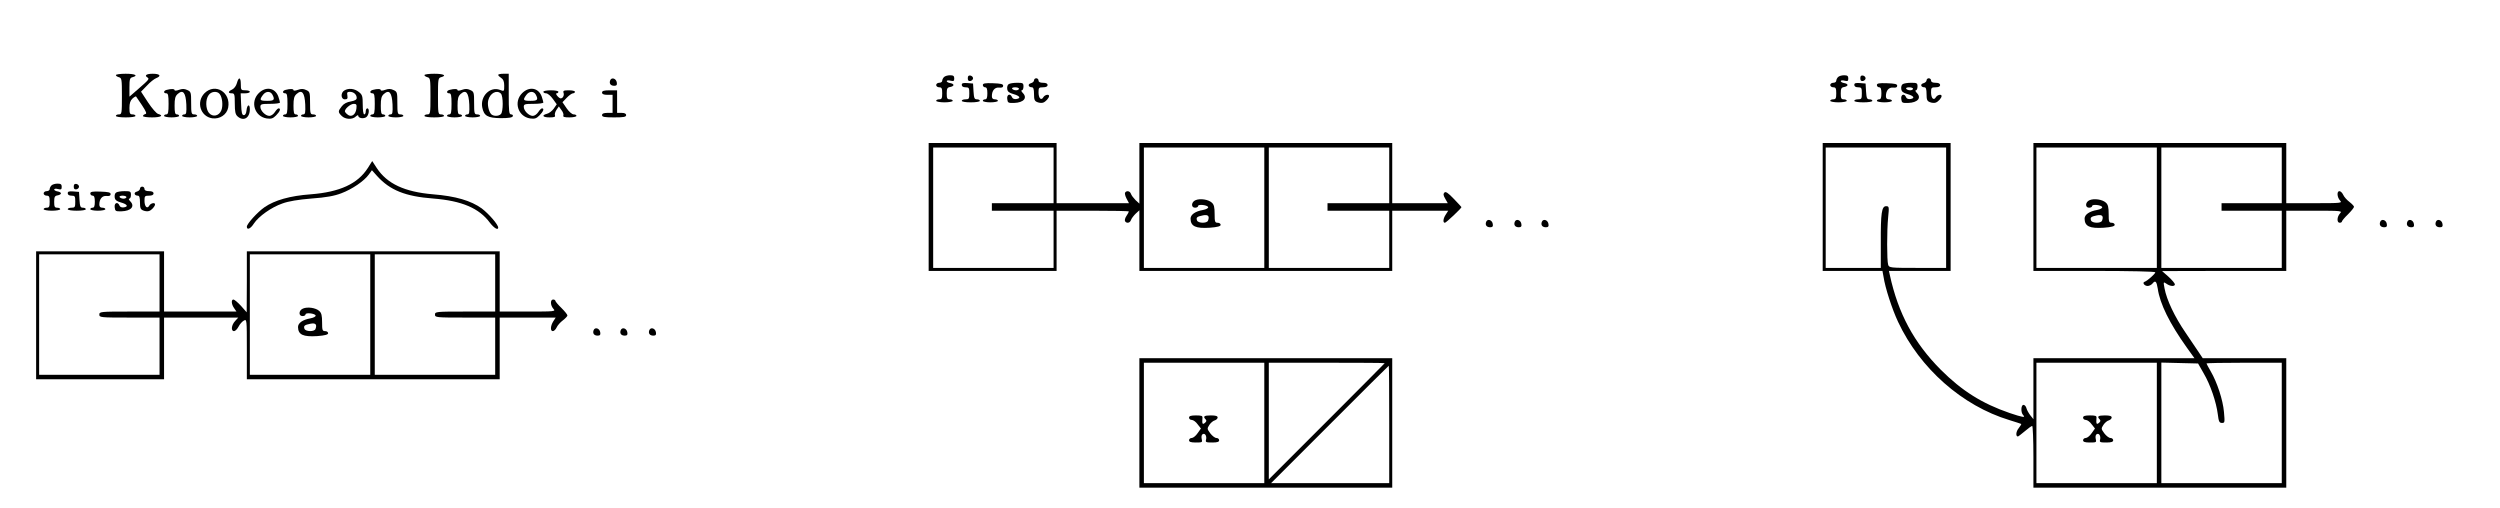
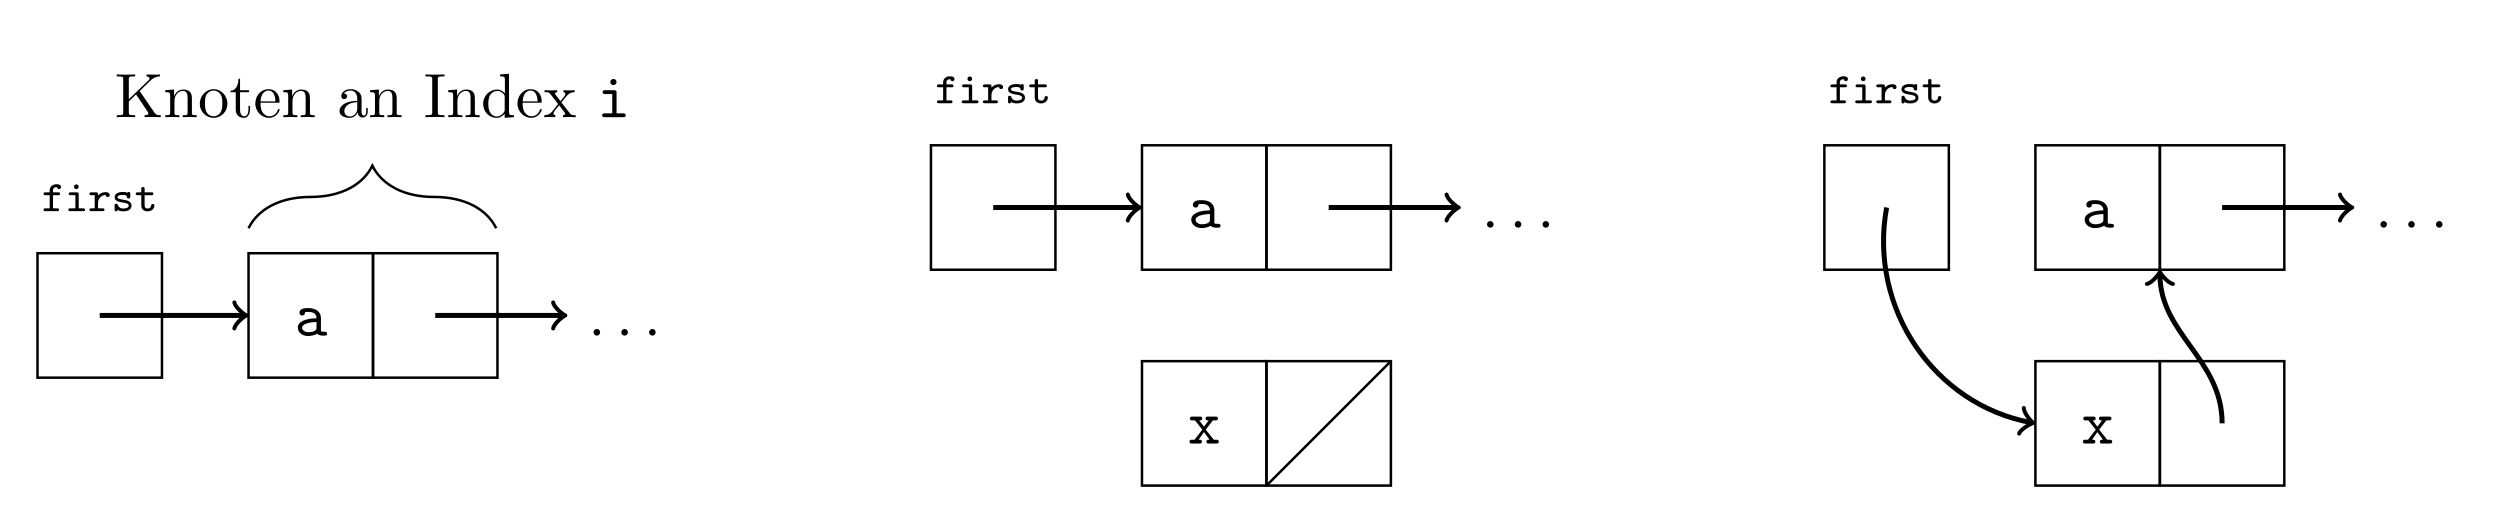
- <svg xmlns="http://www.w3.org/2000/svg" version="1.0" width="1661pt" height="337pt" viewBox="0 0 1661 337" preserveAspectRatio="xMidYMid meet">
-   <g transform="translate(0,337) scale(0.1,-0.1)" fill="#000000" stroke="none">
-     <path d="M770 2871 c0 -5 9 -11 20 -14 19 -5 20 -14 20 -126 0 -114 -1 -121 -20 -121 -11 0 -20 -4 -20 -10 0 -6 28 -10 65 -10 37 0 65 4 65 10 0 6 -9 10 -20 10 -17 0 -20 7 -20 43 0 31 6 49 20 62 11 10 22 16 24 14 1 -2 20 -29 40 -59 28 -43 33 -56 21 -58 -8 -2 -15 -8 -15 -13 0 -5 27 -9 60 -9 58 0 80 12 41 23 -11 2 -41 37 -67 76 l-47 72 39 40 c21 23 49 45 62 50 36 14 25 29 -23 29 -42 0 -58 -11 -35 -25 14 -9 9 -15 -60 -75 l-60 -52 0 62 c0 53 3 63 20 67 41 11 18 23 -45 23 -36 0 -65 -4 -65 -9z" />
-     <path d="M2820 2871 c0 -5 9 -11 20 -14 19 -5 20 -14 20 -126 0 -114 -1 -121 -20 -121 -11 0 -20 -4 -20 -10 0 -6 28 -10 65 -10 37 0 65 4 65 10 0 6 -9 10 -20 10 -19 0 -20 7 -20 121 0 112 1 121 20 126 41 11 18 23 -45 23 -36 0 -65 -4 -65 -9z" />
-     <path d="M3310 2872 c0 -4 9 -13 20 -20 14 -9 20 -23 20 -51 0 -39 0 -39 -29 -28 -64 24 -131 -41 -117 -116 11 -57 36 -71 123 -72 52 0 78 4 80 13 3 6 -2 12 -11 12 -14 0 -16 19 -16 135 l0 135 -35 0 c-19 0 -35 -3 -35 -8z m18 -124 c16 -16 16 -120 0 -136 -16 -16 -53 -15 -66 1 -16 19 -25 64 -18 91 12 48 57 71 84 44z" />
-     <path d="M6272 2858 c-7 -7 -12 -18 -12 -25 0 -7 -9 -13 -20 -13 -11 0 -20 -7 -20 -15 0 -8 9 -15 20 -15 17 0 20 -7 20 -40 0 -33 -3 -40 -20 -40 -11 0 -20 -4 -20 -10 0 -5 25 -10 55 -10 30 0 55 5 55 10 0 6 -9 10 -20 10 -17 0 -20 7 -20 39 0 33 4 40 23 43 12 2 22 8 22 13 0 6 -10 11 -22 13 -13 2 -23 8 -23 13 0 5 11 7 25 3 21 -5 25 -3 25 15 0 16 -6 21 -28 21 -15 0 -33 -5 -40 -12z" />
-     <path d="M6430 2850 c0 -15 5 -20 18 -18 9 2 17 10 17 18 0 8 -8 16 -17 18 -13 2 -18 -3 -18 -18z" />
-     <path d="M12212 2858 c-7 -7 -12 -18 -12 -25 0 -7 -9 -13 -20 -13 -11 0 -20 -7 -20 -15 0 -8 9 -15 20 -15 17 0 20 -7 20 -40 0 -33 -3 -40 -20 -40 -11 0 -20 -4 -20 -10 0 -5 25 -10 55 -10 30 0 55 5 55 10 0 6 -9 10 -20 10 -17 0 -20 7 -20 39 0 33 4 40 23 43 12 2 22 8 22 13 0 6 -10 11 -22 13 -13 2 -23 8 -23 13 0 5 11 7 25 3 21 -5 25 -3 25 15 0 16 -6 21 -28 21 -15 0 -33 -5 -40 -12z" />
-     <path d="M12360 2850 c0 -15 5 -20 18 -18 9 2 17 10 17 18 0 8 -8 16 -17 18 -13 2 -18 -3 -18 -18z" />
-     <path d="M1574 2818 c-5 -19 -19 -37 -32 -43 -27 -12 -29 -25 -2 -25 18 0 20 -7 20 -68 0 -54 4 -72 18 -85 40 -36 82 -11 82 47 0 38 -18 32 -22 -6 -2 -21 -8 -33 -18 -33 -12 0 -16 16 -18 73 l-3 72 31 0 c16 0 30 5 30 10 0 6 -13 10 -30 10 -28 0 -30 2 -30 40 0 48 -14 52 -26 8z" />
-     <path d="M4054 2836 c-8 -21 3 -36 27 -36 15 0 20 6 17 22 -4 27 -35 37 -44 14z" />
-     <path d="M6870 2836 c0 -7 -9 -16 -21 -19 -23 -6 -17 -27 7 -27 10 0 14 -13 14 -45 0 -38 4 -47 23 -54 12 -5 29 -6 37 -3 17 5 40 31 40 44 0 15 -29 8 -38 -8 -14 -25 -32 -7 -32 32 0 31 2 34 30 34 20 0 30 5 30 15 0 10 -10 15 -30 15 -20 0 -30 5 -30 15 0 8 -7 15 -15 15 -8 0 -15 -6 -15 -14z" />
-     <path d="M12800 2836 c0 -7 -9 -16 -21 -19 -23 -6 -17 -27 7 -27 10 0 14 -13 14 -45 0 -38 4 -47 23 -54 12 -5 29 -6 37 -3 17 5 40 31 40 44 0 15 -29 8 -38 -8 -14 -25 -32 -7 -32 32 0 31 2 34 30 34 20 0 30 5 30 15 0 10 -10 15 -30 15 -20 0 -30 5 -30 15 0 8 -7 15 -15 15 -8 0 -15 -6 -15 -14z" />
-     <path d="M6390 2806 c0 -10 9 -16 25 -16 23 0 25 -4 25 -40 0 -36 -2 -40 -25 -40 -14 0 -25 -4 -25 -10 0 -6 27 -10 60 -10 33 0 60 4 60 10 0 6 -9 10 -19 10 -17 0 -20 8 -23 53 l-3 52 -37 3 c-29 2 -38 0 -38 -12z" />
-     <path d="M6530 2805 c0 -8 7 -15 15 -15 11 0 15 -11 15 -40 0 -29 -4 -40 -15 -40 -8 0 -15 -4 -15 -10 0 -5 23 -10 50 -10 28 0 50 5 50 10 0 6 -9 10 -20 10 -14 0 -20 7 -20 21 0 37 19 60 48 57 19 -2 27 2 27 12 0 12 -15 15 -67 17 -54 2 -68 -1 -68 -12z" />
-     <path d="M6702 2811 c-8 -4 -12 -19 -10 -32 2 -18 13 -26 41 -34 43 -12 53 -28 19 -33 -13 -2 -25 3 -28 12 -11 28 -36 19 -32 -11 3 -26 6 -28 45 -27 65 2 92 34 57 68 -8 9 -11 16 -5 16 6 0 11 11 11 25 0 23 -4 25 -42 25 -24 0 -49 -4 -56 -9z m68 -31 c0 -5 -9 -10 -19 -10 -11 0 -23 5 -26 10 -4 6 5 10 19 10 14 0 26 -4 26 -10z" />
-     <path d="M12320 2806 c0 -10 9 -16 25 -16 23 0 25 -4 25 -40 0 -36 -2 -40 -25 -40 -14 0 -25 -4 -25 -10 0 -6 27 -10 60 -10 33 0 60 4 60 10 0 6 -9 10 -19 10 -17 0 -20 8 -23 53 l-3 52 -37 3 c-29 2 -38 0 -38 -12z" />
-     <path d="M12470 2805 c0 -8 7 -15 15 -15 11 0 15 -11 15 -40 0 -29 -4 -40 -15 -40 -8 0 -15 -4 -15 -10 0 -5 23 -10 50 -10 28 0 50 5 50 10 0 6 -9 10 -20 10 -14 0 -20 7 -20 21 0 37 19 60 48 57 19 -2 27 2 27 12 0 12 -15 15 -67 17 -54 2 -68 -1 -68 -12z" />
-     <path d="M12642 2811 c-8 -4 -12 -19 -10 -32 2 -18 13 -26 41 -34 43 -12 53 -28 19 -33 -13 -2 -25 3 -28 12 -11 28 -36 19 -32 -11 3 -26 6 -28 45 -27 65 2 92 34 57 68 -8 9 -11 16 -5 16 6 0 11 11 11 25 0 23 -4 25 -42 25 -24 0 -49 -4 -56 -9z m68 -31 c0 -5 -9 -10 -19 -10 -11 0 -23 5 -26 10 -4 6 5 10 19 10 14 0 26 -4 26 -10z" />
-     <path d="M1108 2773 c-22 -5 -24 -23 -3 -23 12 0 15 -14 15 -70 0 -56 -3 -70 -15 -70 -8 0 -15 -4 -15 -10 0 -5 23 -10 50 -10 28 0 50 5 50 10 0 6 -7 10 -15 10 -12 0 -15 13 -15 58 0 47 4 63 21 78 35 31 53 9 57 -70 2 -54 0 -66 -13 -66 -8 0 -15 -4 -15 -10 0 -5 23 -10 50 -10 28 0 50 5 50 10 0 6 -9 10 -20 10 -18 0 -20 7 -20 75 0 71 -1 76 -26 87 -19 9 -33 9 -55 1 -16 -6 -29 -7 -29 -2 0 9 -22 10 -52 2z" />
-     <path d="M1359 2751 c-57 -58 -28 -155 51 -167 50 -7 97 24 106 71 19 102 -86 166 -157 96z m100 -5 c18 -21 24 -77 12 -108 -15 -39 -58 -48 -83 -18 -22 27 -24 88 -2 118 17 25 56 29 73 8z" />
-     <path d="M1719 2751 c-58 -58 -28 -155 53 -168 30 -4 41 -1 62 20 26 26 34 47 17 47 -5 0 -16 -11 -25 -25 -9 -14 -25 -25 -36 -25 -26 0 -60 34 -60 60 0 18 7 20 65 20 36 0 65 4 65 9 0 4 -5 22 -11 40 -21 58 -83 69 -130 22z m91 -10 c18 -34 11 -41 -35 -41 -49 0 -53 5 -29 38 19 27 50 29 64 3z" />
-     <path d="M1898 2773 c-22 -5 -24 -23 -3 -23 12 0 15 -14 15 -70 0 -56 -3 -70 -15 -70 -8 0 -15 -4 -15 -10 0 -5 23 -10 50 -10 28 0 50 5 50 10 0 6 -7 10 -15 10 -12 0 -15 13 -15 58 0 47 4 63 21 78 35 31 53 9 57 -70 2 -54 0 -66 -13 -66 -8 0 -15 -4 -15 -10 0 -5 23 -10 50 -10 28 0 50 5 50 10 0 6 -9 10 -20 10 -18 0 -20 7 -20 75 0 71 -1 76 -26 87 -19 9 -33 9 -55 1 -16 -6 -29 -7 -29 -2 0 9 -22 10 -52 2z" />
-     <path d="M2288 2769 c-26 -15 -24 -59 3 -59 17 0 20 5 17 25 -4 20 -1 25 16 25 26 0 46 -18 46 -41 0 -11 -12 -18 -39 -23 -26 -4 -47 -15 -60 -32 -26 -33 -26 -39 -1 -64 24 -24 72 -26 94 -4 9 8 16 11 16 6 0 -16 30 -23 51 -12 20 11 27 60 9 60 -5 0 -10 -9 -10 -20 0 -11 -4 -20 -10 -20 -6 0 -10 28 -10 64 0 58 -3 67 -26 85 -29 23 -68 27 -96 10z m80 -120 c-4 -38 -30 -59 -55 -43 -9 6 -18 15 -21 22 -5 16 35 52 59 52 17 0 20 -5 17 -31z" />
-     <path d="M2478 2773 c-22 -5 -24 -23 -3 -23 12 0 15 -14 15 -70 0 -56 -3 -70 -15 -70 -8 0 -15 -4 -15 -10 0 -5 23 -10 50 -10 28 0 50 5 50 10 0 6 -7 10 -15 10 -12 0 -15 13 -15 58 0 47 4 63 21 78 35 31 53 9 57 -70 2 -54 0 -66 -13 -66 -8 0 -15 -4 -15 -10 0 -5 23 -10 50 -10 28 0 50 5 50 10 0 6 -9 10 -20 10 -18 0 -20 7 -20 75 0 71 -1 76 -26 87 -19 9 -33 9 -55 1 -16 -6 -29 -7 -29 -2 0 9 -22 10 -52 2z" />
-     <path d="M2988 2773 c-22 -5 -24 -23 -3 -23 12 0 15 -14 15 -70 0 -56 -3 -70 -15 -70 -8 0 -15 -4 -15 -10 0 -5 23 -10 50 -10 28 0 50 5 50 10 0 6 -7 10 -15 10 -12 0 -15 13 -15 58 0 47 4 63 21 78 35 31 53 9 57 -70 2 -54 0 -66 -13 -66 -8 0 -15 -4 -15 -10 0 -5 23 -10 50 -10 28 0 50 5 50 10 0 6 -9 10 -20 10 -18 0 -20 7 -20 75 0 71 -1 76 -26 87 -19 9 -33 9 -55 1 -16 -6 -29 -7 -29 -2 0 9 -22 10 -52 2z" />
-     <path d="M3469 2751 c-58 -58 -28 -155 53 -168 30 -4 41 -1 62 20 26 26 34 47 17 47 -5 0 -16 -11 -25 -25 -9 -14 -25 -25 -36 -25 -26 0 -60 34 -60 60 0 18 7 20 65 20 36 0 65 4 65 9 0 4 -5 22 -11 40 -21 58 -83 69 -130 22z m91 -10 c18 -34 11 -41 -35 -41 -49 0 -53 5 -29 38 19 27 50 29 64 3z" />
-     <path d="M3610 2760 c0 -5 8 -10 18 -10 11 0 31 -17 45 -37 l26 -36 -20 -29 c-11 -15 -31 -31 -45 -34 -38 -10 -28 -24 17 -24 31 0 40 3 36 14 -3 7 2 24 10 36 l16 23 17 -24 c10 -12 16 -29 13 -36 -4 -10 7 -13 41 -13 25 0 46 5 46 10 0 6 -8 10 -19 10 -10 0 -31 18 -46 40 l-28 41 28 29 c16 17 35 30 42 30 7 0 13 5 13 10 0 6 -18 10 -41 10 -35 0 -40 -3 -34 -19 3 -10 -1 -23 -8 -30 -11 -8 -18 -6 -32 9 -10 11 -13 20 -7 20 7 0 12 5 12 10 0 6 -22 10 -50 10 -27 0 -50 -4 -50 -10z" />
-     <path d="M4000 2755 c0 -10 11 -15 35 -15 l35 0 0 -60 0 -60 -35 0 c-24 0 -35 -5 -35 -15 0 -12 16 -15 80 -15 64 0 80 3 80 15 0 10 -10 15 -30 15 l-30 0 0 75 0 75 -50 0 c-38 0 -50 -4 -50 -15z" />
-     <path d="M6170 1995 l0 -425 425 0 425 0 0 200 0 200 240 0 c132 0 240 -2 240 -5 0 -3 -7 -17 -16 -30 -9 -13 -13 -29 -9 -35 10 -16 33 -12 39 8 4 11 18 29 31 42 l25 23 0 -201 0 -202 840 0 840 0 0 200 0 200 186 0 186 0 -16 -25 c-18 -27 -21 -55 -6 -55 8 0 110 96 110 104 0 1 -23 26 -51 55 -38 40 -54 50 -62 42 -9 -9 -8 -19 5 -41 l17 -30 -184 0 -185 0 0 200 0 200 -840 0 -840 0 0 -202 0 -201 -25 23 c-13 13 -27 31 -31 42 -6 19 -29 24 -39 8 -3 -5 1 -23 10 -40 l16 -30 -241 0 -240 0 0 200 0 200 -425 0 -425 0 0 -425z m830 210 l0 -185 -205 0 -205 0 0 -25 0 -25 205 0 205 0 0 -190 0 -190 -400 0 -400 0 0 400 0 400 400 0 400 0 0 -185z m1400 -215 l0 -400 -400 0 -400 0 0 400 0 400 400 0 400 0 0 -400z m830 215 l0 -185 -205 0 -205 0 0 -25 0 -25 205 0 205 0 0 -190 0 -190 -400 0 -400 0 0 400 0 400 400 0 400 0 0 -185z" />
-     <path d="M7943 2040 c-29 -12 -31 -50 -3 -50 11 0 20 5 20 11 0 14 62 7 67 -7 2 -7 -13 -15 -34 -19 -52 -9 -83 -31 -83 -58 1 -51 34 -66 128 -60 52 4 72 10 72 19 0 8 -9 14 -20 14 -18 0 -20 7 -20 58 0 45 -4 63 -19 76 -23 21 -78 29 -108 16z m83 -136 c-7 -19 -65 -18 -73 1 -7 20 -1 26 39 34 34 7 46 -4 34 -35z" />
-     <path d="M12110 1995 l0 -425 199 0 198 0 7 -38 c11 -75 58 -218 97 -301 145 -309 426 -557 739 -652 41 -13 77 -24 79 -26 2 -1 -6 -14 -17 -28 -18 -22 -21 -55 -5 -55 3 0 23 16 46 35 22 19 44 35 49 35 4 0 8 -92 8 -205 l0 -205 840 0 840 0 0 430 0 430 -277 0 -278 0 -22 33 c-12 17 -53 78 -91 135 -73 106 -127 220 -141 297 -8 43 -8 44 13 30 24 -18 56 -20 56 -4 0 6 -19 29 -42 50 l-43 38 413 1 412 0 0 200 0 200 187 0 c180 0 186 -1 170 -18 -21 -23 -22 -62 -2 -62 8 0 15 4 15 9 0 4 18 26 40 47 22 22 40 44 40 50 0 5 -14 20 -31 33 -16 12 -35 33 -41 47 -6 13 -17 24 -25 24 -18 0 -16 -40 4 -62 16 -17 10 -18 -170 -18 l-187 0 0 200 0 200 -840 0 -840 0 0 -425 0 -425 405 0 c237 0 405 -4 405 -9 0 -10 -53 -57 -71 -63 -18 -6 -1 -28 20 -28 10 0 24 7 31 15 20 25 28 17 36 -32 14 -101 79 -232 193 -392 l51 -71 -535 0 -535 0 0 -202 0 -203 -20 25 c-11 14 -23 35 -26 47 -3 13 -12 23 -20 23 -17 0 -19 -51 -2 -68 19 -19 -4 -15 -90 14 -183 63 -317 147 -458 288 -177 178 -282 372 -338 629 l-6 27 205 0 205 0 0 425 0 425 -425 0 -425 0 0 -425z m820 -5 l0 -400 -189 0 c-183 0 -190 1 -196 21 -9 28 -9 228 0 317 7 68 6 72 -14 72 -29 0 -36 -46 -35 -242 l0 -168 -183 0 -183 0 0 400 0 400 400 0 400 0 0 -400z m1400 0 l0 -400 -400 0 -400 0 0 400 0 400 400 0 400 0 0 -400z m830 215 l0 -185 -200 0 -200 0 0 -25 0 -25 200 0 200 0 0 -190 0 -190 -400 0 -400 0 0 400 0 400 400 0 400 0 0 -185z m-830 -1645 l0 -400 -400 0 -400 0 0 400 0 400 400 0 400 0 0 -400z m311 330 c45 -76 84 -192 94 -272 6 -49 10 -58 28 -58 19 0 19 4 13 73 -7 80 -45 196 -88 270 -15 26 -28 50 -28 52 0 3 113 5 250 5 l250 0 0 -400 0 -400 -400 0 -400 0 0 400 0 401 122 -3 122 -3 37 -65z" />
-     <path d="M13883 2040 c-29 -12 -31 -50 -3 -50 11 0 20 5 20 11 0 14 62 7 67 -7 2 -7 -13 -15 -34 -19 -52 -9 -83 -31 -83 -58 1 -51 34 -66 128 -60 52 4 72 10 72 19 0 8 -9 14 -20 14 -18 0 -20 7 -20 58 0 45 -4 63 -19 76 -23 21 -78 29 -108 16z m83 -136 c-7 -19 -65 -18 -73 1 -7 20 -1 26 39 34 34 7 46 -4 34 -35z" />
-     <path d="M13840 595 c0 -8 8 -15 18 -15 10 0 28 -13 39 -29 l22 -28 -22 -31 c-12 -18 -30 -32 -39 -32 -10 0 -18 -7 -18 -15 0 -11 12 -15 45 -15 43 0 45 1 39 24 -3 14 -1 27 6 31 16 10 29 -12 23 -36 -5 -17 0 -19 41 -19 34 0 46 4 46 15 0 8 -8 15 -18 15 -10 0 -28 14 -41 31 -21 29 -22 31 -6 56 9 14 26 28 36 30 10 3 19 12 19 19 0 10 -13 14 -45 14 -45 0 -54 -7 -35 -26 8 -8 6 -15 -5 -24 -16 -13 -19 -6 -16 33 2 14 -6 17 -43 17 -34 0 -46 -4 -46 -15z" />
-     <path d="M2444 2254 c-67 -105 -186 -160 -380 -175 -137 -10 -239 -39 -307 -86 -46 -32 -117 -110 -117 -129 0 -25 25 -14 47 21 31 47 116 108 189 133 40 15 107 26 194 33 97 7 151 17 198 35 72 27 151 81 182 124 l21 29 34 -38 c86 -95 188 -136 373 -150 190 -15 306 -64 377 -161 28 -36 55 -52 55 -32 0 20 -62 91 -109 127 -72 52 -174 82 -324 94 -189 16 -305 70 -374 175 l-30 46 -29 -46z" />
-     <path d="M342 2138 c-7 -7 -12 -18 -12 -25 0 -7 -9 -13 -20 -13 -11 0 -20 -7 -20 -15 0 -8 9 -15 20 -15 17 0 20 -7 20 -40 0 -33 -3 -40 -20 -40 -11 0 -20 -4 -20 -10 0 -5 25 -10 55 -10 30 0 55 5 55 10 0 6 -9 10 -20 10 -17 0 -20 7 -20 39 0 33 4 40 23 43 12 2 22 8 22 13 0 6 -10 11 -22 13 -13 2 -23 8 -23 13 0 5 11 7 25 3 21 -5 25 -3 25 15 0 16 -6 21 -28 21 -15 0 -33 -5 -40 -12z" />
-     <path d="M490 2130 c0 -15 5 -20 18 -18 9 2 17 10 17 18 0 8 -8 16 -17 18 -13 2 -18 -3 -18 -18z" />
-     <path d="M930 2116 c0 -7 -9 -16 -21 -19 -23 -6 -17 -27 7 -27 10 0 14 -13 14 -45 0 -38 4 -47 23 -54 12 -5 29 -6 37 -3 17 5 40 31 40 44 0 15 -29 8 -38 -8 -14 -25 -32 -7 -32 32 0 31 2 34 30 34 20 0 30 5 30 15 0 10 -10 15 -30 15 -20 0 -30 5 -30 15 0 8 -7 15 -15 15 -8 0 -15 -6 -15 -14z" />
-     <path d="M450 2086 c0 -10 9 -16 25 -16 23 0 25 -4 25 -40 0 -36 -2 -40 -25 -40 -14 0 -25 -4 -25 -10 0 -6 27 -10 60 -10 33 0 60 4 60 10 0 6 -9 10 -19 10 -17 0 -20 8 -23 53 l-3 52 -37 3 c-29 2 -38 0 -38 -12z" />
-     <path d="M600 2085 c0 -8 7 -15 15 -15 11 0 15 -11 15 -40 0 -29 -4 -40 -15 -40 -8 0 -15 -4 -15 -10 0 -5 23 -10 50 -10 28 0 50 5 50 10 0 6 -9 10 -20 10 -14 0 -20 7 -20 21 0 37 19 60 48 57 19 -2 27 2 27 12 0 12 -15 15 -67 17 -54 2 -68 -1 -68 -12z" />
-     <path d="M772 2091 c-8 -4 -12 -19 -10 -32 2 -18 13 -26 41 -34 43 -12 53 -28 19 -33 -13 -2 -25 3 -28 12 -11 28 -36 19 -32 -11 3 -26 6 -28 45 -27 65 2 92 34 57 68 -8 9 -11 16 -5 16 6 0 11 11 11 25 0 23 -4 25 -42 25 -24 0 -49 -4 -56 -9z m68 -31 c0 -5 -9 -10 -19 -10 -11 0 -23 5 -26 10 -4 6 5 10 19 10 14 0 26 -4 26 -10z" />
-     <path d="M9874 1896 c-8 -21 3 -36 27 -36 15 0 20 6 17 22 -4 27 -35 37 -44 14z" />
-     <path d="M10064 1896 c-8 -21 3 -36 27 -36 15 0 20 6 17 22 -4 27 -35 37 -44 14z" />
-     <path d="M10244 1896 c-8 -21 3 -36 27 -36 15 0 20 6 17 22 -4 27 -35 37 -44 14z" />
-     <path d="M15814 1896 c-8 -21 3 -36 27 -36 15 0 20 6 17 22 -4 27 -35 37 -44 14z" />
-     <path d="M15994 1896 c-8 -21 3 -36 27 -36 15 0 20 6 17 22 -4 27 -35 37 -44 14z" />
-     <path d="M16184 1896 c-8 -21 3 -36 27 -36 15 0 20 6 17 22 -4 27 -35 37 -44 14z" />
-     <path d="M240 1275 l0 -425 425 0 425 0 0 205 0 205 247 0 246 0 -21 -23 c-25 -27 -29 -67 -7 -67 8 0 21 13 30 30 8 16 24 34 35 40 20 11 20 7 20 -190 l0 -200 840 0 840 0 0 205 0 205 186 0 186 0 -16 -25 c-19 -30 -21 -65 -3 -65 8 0 19 11 25 24 6 14 25 35 41 47 17 13 31 28 31 33 0 6 -18 28 -40 50 -22 21 -40 43 -40 47 0 5 -7 9 -15 9 -20 0 -19 -39 2 -62 16 -17 10 -18 -170 -18 l-187 0 0 200 0 200 -840 0 -840 0 0 -202 -1 -203 -38 43 c-21 23 -44 42 -50 42 -16 0 -14 -32 5 -58 l15 -22 -240 0 -241 0 0 200 0 200 -425 0 -425 0 0 -425z m820 215 l0 -190 -200 0 c-193 0 -200 -1 -200 -20 0 -19 7 -20 200 -20 l200 0 0 -190 0 -190 -400 0 -400 0 0 400 0 400 400 0 400 0 0 -190z m1400 -210 l0 -400 -400 0 -400 0 0 400 0 400 400 0 400 0 0 -400z m830 210 l0 -190 -200 0 c-193 0 -200 -1 -200 -20 0 -19 7 -20 200 -20 l200 0 0 -190 0 -190 -400 0 -400 0 0 400 0 400 400 0 400 0 0 -190z" />
-     <path d="M2013 1320 c-29 -12 -31 -50 -3 -50 11 0 20 5 20 11 0 14 62 7 67 -7 2 -7 -13 -15 -34 -19 -52 -9 -83 -31 -83 -58 1 -51 34 -66 128 -60 52 4 72 10 72 19 0 8 -9 14 -20 14 -18 0 -20 7 -20 58 0 45 -4 63 -19 76 -23 21 -78 29 -108 16z m83 -136 c-7 -19 -65 -18 -73 1 -7 20 -1 26 39 34 34 7 46 -4 34 -35z" />
-     <path d="M3944 1176 c-8 -21 3 -36 27 -36 15 0 20 6 17 22 -4 27 -35 37 -44 14z" />
-     <path d="M4124 1176 c-8 -21 3 -36 27 -36 15 0 20 6 17 22 -4 27 -35 37 -44 14z" />
-     <path d="M4314 1176 c-8 -21 3 -36 27 -36 15 0 20 6 17 22 -4 27 -35 37 -44 14z" />
-     <path d="M7570 560 l0 -430 840 0 840 0 0 430 0 430 -840 0 -840 0 0 -430z m830 0 l0 -400 -400 0 -400 0 0 400 0 400 400 0 400 0 0 -400z m800 397 c0 -1 -173 -175 -385 -387 l-385 -385 0 388 0 387 385 0 c212 0 385 -1 385 -3z m30 -407 l0 -390 -392 0 -393 0 390 390 c214 215 391 390 392 390 2 0 3 -175 3 -390z" />
-     <path d="M7900 595 c0 -8 8 -15 18 -15 10 0 28 -13 39 -29 l22 -28 -22 -31 c-12 -18 -30 -32 -39 -32 -10 0 -18 -7 -18 -15 0 -11 12 -15 45 -15 43 0 45 1 39 24 -3 14 -1 27 6 31 16 10 29 -12 23 -36 -5 -17 0 -19 41 -19 34 0 46 4 46 15 0 8 -8 15 -18 15 -10 0 -28 14 -41 31 -21 29 -22 31 -6 56 9 14 26 28 36 30 10 3 19 12 19 19 0 10 -13 14 -45 14 -45 0 -54 -7 -35 -26 8 -8 6 -15 -5 -24 -16 -13 -19 -6 -16 33 2 14 -6 17 -43 17 -34 0 -46 -4 -46 -15z" />
+ <svg xmlns="http://www.w3.org/2000/svg" xmlns:xlink="http://www.w3.org/1999/xlink" width="398.574pt" height="80.939pt" viewBox="0 0 398.574 80.939" version="1.1">
+   <defs>
+     <g>
+       <symbol overflow="visible" id="glyph0-0">
+         <path style="stroke:none;" d="" />
+       </symbol>
+       <symbol overflow="visible" id="glyph0-1">
+         <path style="stroke:none;" d="M 1.812 -2.547 L 2.641 -2.547 C 2.734 -2.547 2.938 -2.547 2.938 -2.781 C 2.938 -3 2.734 -3 2.641 -3 L 1.812 -3 L 1.812 -3.328 C 1.812 -3.766 2.141 -3.828 2.438 -3.828 C 2.453 -3.609 2.641 -3.516 2.766 -3.516 C 2.906 -3.516 3.094 -3.625 3.094 -3.844 C 3.094 -4.297 2.5 -4.297 2.391 -4.297 C 1.859 -4.297 1.281 -4 1.281 -3.344 L 1.281 -3 L 0.609 -3 C 0.5 -3 0.297 -3 0.297 -2.781 C 0.297 -2.547 0.5 -2.547 0.594 -2.547 L 1.281 -2.547 L 1.281 -0.453 L 0.594 -0.453 C 0.5 -0.453 0.297 -0.453 0.297 -0.234 C 0.297 0 0.5 0 0.594 0 L 2.484 0 C 2.578 0 2.781 0 2.781 -0.234 C 2.781 -0.453 2.578 -0.453 2.484 -0.453 L 1.812 -0.453 Z M 1.812 -2.547 " />
+       </symbol>
+       <symbol overflow="visible" id="glyph0-2">
+         <path style="stroke:none;" d="M 2.203 -3.891 C 2.203 -4.094 2.031 -4.266 1.828 -4.266 C 1.609 -4.266 1.453 -4.094 1.453 -3.891 C 1.453 -3.672 1.609 -3.516 1.828 -3.516 C 2.031 -3.516 2.203 -3.672 2.203 -3.891 Z M 0.906 -3 C 0.812 -3 0.609 -3 0.609 -2.781 C 0.609 -2.547 0.812 -2.547 0.906 -2.547 L 1.672 -2.547 L 1.672 -0.453 L 0.859 -0.453 C 0.75 -0.453 0.547 -0.453 0.547 -0.234 C 0.547 0 0.766 0 0.859 0 L 2.906 0 C 3 0 3.219 0 3.219 -0.234 C 3.219 -0.453 3 -0.453 2.906 -0.453 L 2.203 -0.453 L 2.203 -2.703 C 2.203 -2.938 2.125 -3 1.906 -3 Z M 0.906 -3 " />
+       </symbol>
+       <symbol overflow="visible" id="glyph0-3">
+         <path style="stroke:none;" d="M 1.578 -1.281 C 1.578 -2.031 2.125 -2.578 2.797 -2.578 C 2.812 -2.312 3 -2.25 3.109 -2.25 C 3.297 -2.25 3.438 -2.375 3.438 -2.578 C 3.438 -2.75 3.312 -3.031 2.766 -3.031 C 2.125 -3.031 1.75 -2.672 1.578 -2.5 L 1.578 -2.703 C 1.578 -2.938 1.5 -3 1.281 -3 L 0.516 -3 C 0.422 -3 0.203 -3 0.203 -2.781 C 0.203 -2.547 0.422 -2.547 0.516 -2.547 L 1.047 -2.547 L 1.047 -0.453 L 0.516 -0.453 C 0.422 -0.453 0.203 -0.453 0.203 -0.234 C 0.203 0 0.422 0 0.516 0 L 2.312 0 C 2.422 0 2.609 0 2.609 -0.234 C 2.609 -0.453 2.422 -0.453 2.312 -0.453 L 1.578 -0.453 Z M 1.578 -1.281 " />
+       </symbol>
+       <symbol overflow="visible" id="glyph0-4">
+         <path style="stroke:none;" d="M 3.016 -2.766 C 3.016 -2.859 3.016 -3.062 2.781 -3.062 C 2.625 -3.062 2.594 -2.969 2.578 -2.938 C 2.281 -3.062 2 -3.062 1.844 -3.062 C 0.656 -3.062 0.516 -2.469 0.516 -2.234 C 0.516 -1.578 1.234 -1.469 1.859 -1.375 C 2.234 -1.312 2.766 -1.219 2.766 -0.891 C 2.766 -0.641 2.5 -0.422 1.891 -0.422 C 1.469 -0.422 1.188 -0.578 1.031 -0.984 C 1 -1.094 0.969 -1.188 0.781 -1.188 C 0.516 -1.188 0.516 -1.016 0.516 -0.891 L 0.516 -0.266 C 0.516 -0.156 0.516 0.031 0.734 0.031 C 0.812 0.031 0.938 0.016 1 -0.188 C 1.359 0.031 1.75 0.031 1.891 0.031 C 3.078 0.031 3.219 -0.625 3.219 -0.875 C 3.219 -1.047 3.172 -1.297 2.906 -1.5 C 2.625 -1.703 2.359 -1.75 1.875 -1.828 C 1.391 -1.906 0.969 -1.984 0.969 -2.234 C 0.969 -2.375 1.141 -2.594 1.828 -2.594 C 2.453 -2.594 2.484 -2.375 2.484 -2.25 C 2.5 -2.031 2.672 -2.031 2.75 -2.031 C 3.016 -2.031 3.016 -2.188 3.016 -2.328 Z M 3.016 -2.766 " />
+       </symbol>
+       <symbol overflow="visible" id="glyph0-5">
+         <path style="stroke:none;" d="M 1.594 -2.547 L 2.703 -2.547 C 2.812 -2.547 3 -2.547 3 -2.781 C 3 -3 2.812 -3 2.703 -3 L 1.594 -3 L 1.594 -3.562 C 1.594 -3.688 1.594 -3.859 1.328 -3.859 C 1.062 -3.859 1.062 -3.688 1.062 -3.562 L 1.062 -3 L 0.484 -3 C 0.375 -3 0.172 -3 0.172 -2.781 C 0.172 -2.547 0.375 -2.547 0.469 -2.547 L 1.062 -2.547 L 1.062 -0.953 C 1.062 -0.203 1.594 0.031 2.078 0.031 C 2.703 0.031 3.156 -0.406 3.156 -0.906 C 3.156 -1.141 2.969 -1.141 2.906 -1.141 C 2.719 -1.141 2.641 -1.078 2.641 -0.906 C 2.625 -0.609 2.375 -0.422 2.109 -0.422 C 1.594 -0.422 1.594 -0.812 1.594 -0.969 Z M 1.594 -2.547 " />
+       </symbol>
+       <symbol overflow="visible" id="glyph1-0">
+         <path style="stroke:none;" d="" />
+       </symbol>
+       <symbol overflow="visible" id="glyph1-1">
+         <path style="stroke:none;" d="M 3.656 -0.312 C 3.875 -0.016 4.344 0 4.719 0 C 5 0 5.219 0 5.219 -0.312 C 5.219 -0.609 4.969 -0.609 4.828 -0.609 C 4.406 -0.609 4.312 -0.656 4.234 -0.688 L 4.234 -2.844 C 4.234 -3.547 3.688 -4.391 2.25 -4.391 C 1.828 -4.391 0.812 -4.391 0.812 -3.656 C 0.812 -3.359 1.016 -3.203 1.25 -3.203 C 1.406 -3.203 1.688 -3.297 1.688 -3.656 C 1.688 -3.734 1.703 -3.75 1.906 -3.766 C 2.047 -3.781 2.172 -3.781 2.266 -3.781 C 3.016 -3.781 3.531 -3.469 3.531 -2.766 C 1.781 -2.734 0.547 -2.234 0.547 -1.281 C 0.547 -0.594 1.172 0.062 2.188 0.062 C 2.562 0.062 3.188 -0.016 3.656 -0.312 Z M 3.531 -2.172 L 3.531 -1.328 C 3.531 -1.109 3.531 -0.891 3.156 -0.719 C 2.797 -0.547 2.344 -0.547 2.266 -0.547 C 1.641 -0.547 1.234 -0.891 1.234 -1.281 C 1.234 -1.766 2.094 -2.141 3.531 -2.172 Z M 3.531 -2.172 " />
+       </symbol>
+       <symbol overflow="visible" id="glyph1-2">
+         <path style="stroke:none;" d="M 3.078 -3.891 C 3.078 -4.203 3.016 -4.297 2.688 -4.297 L 1.266 -4.297 C 1.109 -4.297 0.859 -4.297 0.859 -4 C 0.859 -3.688 1.109 -3.688 1.266 -3.688 L 2.391 -3.688 L 2.391 -0.609 L 1.188 -0.609 C 1.031 -0.609 0.781 -0.609 0.781 -0.297 C 0.781 0 1.031 0 1.188 0 L 4.125 0 C 4.281 0 4.531 0 4.531 -0.297 C 4.531 -0.609 4.281 -0.609 4.125 -0.609 L 3.078 -0.609 Z M 3.078 -5.609 C 3.078 -5.875 2.859 -6.094 2.578 -6.094 C 2.297 -6.094 2.078 -5.875 2.078 -5.609 C 2.078 -5.328 2.297 -5.109 2.578 -5.109 C 2.859 -5.109 3.078 -5.328 3.078 -5.609 Z M 3.078 -5.609 " />
+       </symbol>
+       <symbol overflow="visible" id="glyph1-3">
+         <path style="stroke:none;" d="M 2.859 -2.219 L 4 -3.688 L 4.391 -3.688 C 4.531 -3.688 4.812 -3.688 4.812 -3.984 C 4.812 -4.297 4.547 -4.297 4.391 -4.297 L 3.234 -4.297 C 3.078 -4.297 2.828 -4.297 2.828 -4 C 2.828 -3.688 3.047 -3.688 3.312 -3.688 L 2.578 -2.688 L 1.828 -3.688 C 2.078 -3.688 2.297 -3.688 2.297 -4 C 2.297 -4.297 2.047 -4.297 1.906 -4.297 L 0.734 -4.297 C 0.594 -4.297 0.328 -4.297 0.328 -3.984 C 0.328 -3.688 0.594 -3.688 0.734 -3.688 L 1.141 -3.688 L 2.312 -2.219 L 1.078 -0.609 L 0.672 -0.609 C 0.531 -0.609 0.266 -0.609 0.266 -0.297 C 0.266 0 0.531 0 0.672 0 L 1.844 0 C 2 0 2.25 0 2.25 -0.297 C 2.25 -0.609 2.031 -0.609 1.719 -0.609 L 2.578 -1.828 L 3.469 -0.609 C 3.188 -0.609 2.969 -0.609 2.969 -0.297 C 2.969 0 3.219 0 3.375 0 L 4.531 0 C 4.672 0 4.938 0 4.938 -0.297 C 4.938 -0.609 4.688 -0.609 4.531 -0.609 L 4.141 -0.609 Z M 2.859 -2.219 " />
+       </symbol>
+       <symbol overflow="visible" id="glyph2-0">
+         <path style="stroke:none;" d="" />
+       </symbol>
+       <symbol overflow="visible" id="glyph2-1">
+         <path style="stroke:none;" d="M 1.906 -0.531 C 1.906 -0.812 1.672 -1.062 1.391 -1.062 C 1.094 -1.062 0.859 -0.812 0.859 -0.531 C 0.859 -0.234 1.094 0 1.391 0 C 1.672 0 1.906 -0.234 1.906 -0.531 Z M 1.906 -0.531 " />
+       </symbol>
+       <symbol overflow="visible" id="glyph2-2">
+         <path style="stroke:none;" d="M 3.984 -4.172 L 5.781 -5.906 C 5.859 -5.984 6.391 -6.484 7.203 -6.5 L 7.203 -6.812 C 6.938 -6.781 6.625 -6.781 6.344 -6.781 C 5.984 -6.781 5.422 -6.781 5.078 -6.812 L 5.078 -6.5 C 5.484 -6.484 5.547 -6.266 5.547 -6.172 C 5.547 -6.016 5.438 -5.906 5.359 -5.844 L 2.25 -2.859 L 2.25 -6.031 C 2.25 -6.391 2.266 -6.5 3.031 -6.5 L 3.266 -6.5 L 3.266 -6.812 C 2.922 -6.781 2.188 -6.781 1.797 -6.781 C 1.422 -6.781 0.672 -6.781 0.328 -6.812 L 0.328 -6.5 L 0.562 -6.5 C 1.328 -6.5 1.359 -6.391 1.359 -6.031 L 1.359 -0.781 C 1.359 -0.422 1.328 -0.312 0.562 -0.312 L 0.328 -0.312 L 0.328 0 C 0.672 -0.031 1.422 -0.031 1.797 -0.031 C 2.172 -0.031 2.922 -0.031 3.266 0 L 3.266 -0.312 L 3.031 -0.312 C 2.266 -0.312 2.25 -0.422 2.25 -0.781 L 2.25 -2.516 L 3.406 -3.625 L 5.203 -0.953 C 5.266 -0.859 5.359 -0.734 5.359 -0.609 C 5.359 -0.312 4.969 -0.312 4.766 -0.312 L 4.766 0 C 5.109 -0.031 5.812 -0.031 6.188 -0.031 C 6.547 -0.031 6.922 -0.016 7.344 0 L 7.344 -0.312 C 6.797 -0.312 6.594 -0.344 6.297 -0.781 Z M 3.984 -4.172 " />
+       </symbol>
+       <symbol overflow="visible" id="glyph2-3">
+         <path style="stroke:none;" d="M 1.094 -3.422 L 1.094 -0.75 C 1.094 -0.312 0.984 -0.312 0.312 -0.312 L 0.312 0 C 0.672 -0.016 1.172 -0.031 1.453 -0.031 C 1.703 -0.031 2.219 -0.016 2.562 0 L 2.562 -0.312 C 1.891 -0.312 1.781 -0.312 1.781 -0.75 L 1.781 -2.594 C 1.781 -3.625 2.5 -4.188 3.125 -4.188 C 3.766 -4.188 3.875 -3.656 3.875 -3.078 L 3.875 -0.75 C 3.875 -0.312 3.766 -0.312 3.094 -0.312 L 3.094 0 C 3.438 -0.016 3.953 -0.031 4.219 -0.031 C 4.469 -0.031 5 -0.016 5.328 0 L 5.328 -0.312 C 4.812 -0.312 4.562 -0.312 4.562 -0.609 L 4.562 -2.516 C 4.562 -3.375 4.562 -3.672 4.25 -4.031 C 4.109 -4.203 3.781 -4.406 3.203 -4.406 C 2.469 -4.406 2 -3.984 1.719 -3.359 L 1.719 -4.406 L 0.312 -4.297 L 0.312 -3.984 C 1.016 -3.984 1.094 -3.922 1.094 -3.422 Z M 1.094 -3.422 " />
+       </symbol>
+       <symbol overflow="visible" id="glyph2-4">
+         <path style="stroke:none;" d="M 4.688 -2.141 C 4.688 -3.406 3.703 -4.469 2.5 -4.469 C 1.25 -4.469 0.281 -3.375 0.281 -2.141 C 0.281 -0.844 1.312 0.109 2.484 0.109 C 3.688 0.109 4.688 -0.875 4.688 -2.141 Z M 2.5 -0.141 C 2.062 -0.141 1.625 -0.344 1.359 -0.812 C 1.109 -1.25 1.109 -1.859 1.109 -2.219 C 1.109 -2.609 1.109 -3.141 1.344 -3.578 C 1.609 -4.031 2.078 -4.25 2.484 -4.25 C 2.922 -4.25 3.344 -4.031 3.609 -3.594 C 3.875 -3.172 3.875 -2.594 3.875 -2.219 C 3.875 -1.859 3.875 -1.312 3.656 -0.875 C 3.422 -0.422 2.984 -0.141 2.5 -0.141 Z M 2.5 -0.141 " />
+       </symbol>
+       <symbol overflow="visible" id="glyph2-5">
+         <path style="stroke:none;" d="M 1.719 -3.984 L 3.156 -3.984 L 3.156 -4.297 L 1.719 -4.297 L 1.719 -6.125 L 1.469 -6.125 C 1.469 -5.312 1.172 -4.25 0.188 -4.203 L 0.188 -3.984 L 1.031 -3.984 L 1.031 -1.234 C 1.031 -0.016 1.969 0.109 2.328 0.109 C 3.031 0.109 3.312 -0.594 3.312 -1.234 L 3.312 -1.797 L 3.062 -1.797 L 3.062 -1.25 C 3.062 -0.516 2.766 -0.141 2.391 -0.141 C 1.719 -0.141 1.719 -1.047 1.719 -1.219 Z M 1.719 -3.984 " />
+       </symbol>
+       <symbol overflow="visible" id="glyph2-6">
+         <path style="stroke:none;" d="M 1.109 -2.516 C 1.172 -4 2.016 -4.25 2.359 -4.25 C 3.375 -4.25 3.484 -2.906 3.484 -2.516 Z M 1.109 -2.297 L 3.891 -2.297 C 4.109 -2.297 4.141 -2.297 4.141 -2.516 C 4.141 -3.5 3.594 -4.469 2.359 -4.469 C 1.203 -4.469 0.281 -3.438 0.281 -2.188 C 0.281 -0.859 1.328 0.109 2.469 0.109 C 3.688 0.109 4.141 -1 4.141 -1.188 C 4.141 -1.281 4.062 -1.312 4 -1.312 C 3.922 -1.312 3.891 -1.25 3.875 -1.172 C 3.531 -0.141 2.625 -0.141 2.531 -0.141 C 2.031 -0.141 1.641 -0.438 1.406 -0.812 C 1.109 -1.281 1.109 -1.938 1.109 -2.297 Z M 1.109 -2.297 " />
+       </symbol>
+       <symbol overflow="visible" id="glyph2-7">
+         <path style="stroke:none;" d="M 3.312 -0.75 C 3.359 -0.359 3.625 0.062 4.094 0.062 C 4.312 0.062 4.922 -0.078 4.922 -0.891 L 4.922 -1.453 L 4.672 -1.453 L 4.672 -0.891 C 4.672 -0.312 4.422 -0.25 4.312 -0.25 C 3.984 -0.25 3.938 -0.703 3.938 -0.75 L 3.938 -2.734 C 3.938 -3.156 3.938 -3.547 3.578 -3.922 C 3.188 -4.312 2.688 -4.469 2.219 -4.469 C 1.391 -4.469 0.703 -4 0.703 -3.344 C 0.703 -3.047 0.906 -2.875 1.172 -2.875 C 1.453 -2.875 1.625 -3.078 1.625 -3.328 C 1.625 -3.453 1.578 -3.781 1.109 -3.781 C 1.391 -4.141 1.875 -4.25 2.188 -4.25 C 2.688 -4.25 3.25 -3.859 3.25 -2.969 L 3.25 -2.609 C 2.734 -2.578 2.047 -2.547 1.422 -2.25 C 0.672 -1.906 0.422 -1.391 0.422 -0.953 C 0.422 -0.141 1.391 0.109 2.016 0.109 C 2.672 0.109 3.125 -0.297 3.312 -0.75 Z M 3.25 -2.391 L 3.25 -1.391 C 3.25 -0.453 2.531 -0.109 2.078 -0.109 C 1.594 -0.109 1.188 -0.453 1.188 -0.953 C 1.188 -1.5 1.609 -2.328 3.25 -2.391 Z M 3.25 -2.391 " />
+       </symbol>
+       <symbol overflow="visible" id="glyph2-8">
+         <path style="stroke:none;" d="M 2.25 -6.031 C 2.25 -6.391 2.266 -6.5 3.062 -6.5 L 3.312 -6.5 L 3.312 -6.812 C 2.969 -6.781 2.188 -6.781 1.797 -6.781 C 1.422 -6.781 0.625 -6.781 0.281 -6.812 L 0.281 -6.5 L 0.531 -6.5 C 1.328 -6.5 1.359 -6.391 1.359 -6.031 L 1.359 -0.781 C 1.359 -0.422 1.328 -0.312 0.531 -0.312 L 0.281 -0.312 L 0.281 0 C 0.625 -0.031 1.422 -0.031 1.797 -0.031 C 2.188 -0.031 2.969 -0.031 3.312 0 L 3.312 -0.312 L 3.062 -0.312 C 2.266 -0.312 2.25 -0.422 2.25 -0.781 Z M 2.25 -6.031 " />
+       </symbol>
+       <symbol overflow="visible" id="glyph2-9">
+         <path style="stroke:none;" d="M 3.781 -0.547 L 3.781 0.109 L 5.25 0 L 5.25 -0.312 C 4.562 -0.312 4.469 -0.375 4.469 -0.875 L 4.469 -6.922 L 3.047 -6.812 L 3.047 -6.5 C 3.734 -6.5 3.812 -6.438 3.812 -5.938 L 3.812 -3.781 C 3.531 -4.141 3.094 -4.406 2.562 -4.406 C 1.391 -4.406 0.344 -3.422 0.344 -2.141 C 0.344 -0.875 1.312 0.109 2.453 0.109 C 3.094 0.109 3.531 -0.234 3.781 -0.547 Z M 3.781 -3.219 L 3.781 -1.172 C 3.781 -1 3.781 -0.984 3.672 -0.812 C 3.375 -0.328 2.938 -0.109 2.5 -0.109 C 2.047 -0.109 1.688 -0.375 1.453 -0.75 C 1.203 -1.156 1.172 -1.719 1.172 -2.141 C 1.172 -2.5 1.188 -3.094 1.469 -3.547 C 1.688 -3.859 2.062 -4.188 2.609 -4.188 C 2.953 -4.188 3.375 -4.031 3.672 -3.594 C 3.781 -3.422 3.781 -3.406 3.781 -3.219 Z M 3.781 -3.219 " />
+       </symbol>
+       <symbol overflow="visible" id="glyph2-10">
+         <path style="stroke:none;" d="M 2.859 -2.344 C 3.156 -2.719 3.531 -3.203 3.781 -3.469 C 4.094 -3.828 4.5 -3.984 4.969 -3.984 L 4.969 -4.297 C 4.703 -4.281 4.406 -4.266 4.141 -4.266 C 3.844 -4.266 3.312 -4.281 3.188 -4.297 L 3.188 -3.984 C 3.406 -3.969 3.484 -3.844 3.484 -3.672 C 3.484 -3.516 3.375 -3.391 3.328 -3.328 L 2.719 -2.547 L 1.938 -3.562 C 1.844 -3.656 1.844 -3.672 1.844 -3.734 C 1.844 -3.891 2 -3.984 2.188 -3.984 L 2.188 -4.297 C 1.938 -4.281 1.281 -4.266 1.109 -4.266 C 0.906 -4.266 0.438 -4.281 0.172 -4.297 L 0.172 -3.984 C 0.875 -3.984 0.875 -3.984 1.344 -3.375 L 2.328 -2.094 L 1.391 -0.906 C 0.922 -0.328 0.328 -0.312 0.125 -0.312 L 0.125 0 C 0.375 -0.016 0.688 -0.031 0.953 -0.031 C 1.234 -0.031 1.656 -0.016 1.891 0 L 1.891 -0.312 C 1.672 -0.344 1.609 -0.469 1.609 -0.625 C 1.609 -0.844 1.891 -1.172 2.5 -1.891 L 3.266 -0.891 C 3.344 -0.781 3.469 -0.625 3.469 -0.562 C 3.469 -0.469 3.375 -0.312 3.109 -0.312 L 3.109 0 C 3.406 -0.016 3.969 -0.031 4.188 -0.031 C 4.453 -0.031 4.844 -0.016 5.141 0 L 5.141 -0.312 C 4.609 -0.312 4.422 -0.328 4.203 -0.625 Z M 2.859 -2.344 " />
+       </symbol>
+     </g>
+     <clipPath id="clip1">
+       <path d="M 196 51 L 228 51 L 228 80.938 L 196 80.938 Z M 196 51 " />
+     </clipPath>
+   </defs>
+   <g id="surface1">
+     <path style="fill:none;stroke-width:0.399;stroke-linecap:butt;stroke-linejoin:miter;stroke:rgb(0%,0%,0%);stroke-opacity:1;stroke-miterlimit:10;" d="M -9.923 -9.92 L 9.921 -9.92 L 9.921 9.92 L -9.923 9.92 Z M -9.923 -9.92 " transform="matrix(1,0,0,-1,15.903,50.291)" />
+     <g style="fill:rgb(0%,0%,0%);fill-opacity:1;">
+       <use xlink:href="#glyph0-1" x="6.641" y="33.666" />
+       <use xlink:href="#glyph0-2" x="10.346" y="33.666" />
+       <use xlink:href="#glyph0-3" x="14.051" y="33.666" />
+       <use xlink:href="#glyph0-4" x="17.757" y="33.666" />
+       <use xlink:href="#glyph0-5" x="21.462" y="33.666" />
+     </g>
+     <path style="fill:none;stroke-width:0.399;stroke-linecap:butt;stroke-linejoin:miter;stroke:rgb(0%,0%,0%);stroke-opacity:1;stroke-miterlimit:10;" d="M -9.922 -9.92 L 9.922 -9.92 L 9.922 9.92 L -9.922 9.92 Z M -9.922 -9.92 " transform="matrix(1,0,0,-1,49.547,50.291)" />
+     <g style="fill:rgb(0%,0%,0%);fill-opacity:1;">
+       <use xlink:href="#glyph1-1" x="46.931" y="53.508" />
+     </g>
+     <path style="fill:none;stroke-width:0.399;stroke-linecap:butt;stroke-linejoin:miter;stroke:rgb(0%,0%,0%);stroke-opacity:1;stroke-miterlimit:10;" d="M -9.92 -9.92 L 9.92 -9.92 L 9.92 9.92 L -9.92 9.92 Z M -9.92 -9.92 " transform="matrix(1,0,0,-1,69.389,50.291)" />
+     <g style="fill:rgb(0%,0%,0%);fill-opacity:1;">
+       <use xlink:href="#glyph2-1" x="93.77" y="53.508" />
+     </g>
+     <g style="fill:rgb(0%,0%,0%);fill-opacity:1;">
+       <use xlink:href="#glyph2-1" x="98.201" y="53.508" />
+     </g>
+     <g style="fill:rgb(0%,0%,0%);fill-opacity:1;">
+       <use xlink:href="#glyph2-1" x="102.623" y="53.508" />
+     </g>
+     <path style="fill:none;stroke-width:0.797;stroke-linecap:butt;stroke-linejoin:miter;stroke:rgb(0%,0%,0%);stroke-opacity:1;stroke-miterlimit:10;" d="M -40.945 -9.82 L -17.929 -9.82 " transform="matrix(1,0,0,-1,56.847,40.469)" />
+     <path style="fill:none;stroke-width:0.638;stroke-linecap:round;stroke-linejoin:round;stroke:rgb(0%,0%,0%);stroke-opacity:1;stroke-miterlimit:10;" d="M -1.554 2.072 C -1.425 1.295 0 0.131 0.387 0.002 C 0 -0.131 -1.425 -1.295 -1.554 -2.073 " transform="matrix(1,0,0,-1,38.9175,50.2907)" />
+     <path style="fill:none;stroke-width:0.797;stroke-linecap:butt;stroke-linejoin:miter;stroke:rgb(0%,0%,0%);stroke-opacity:1;stroke-miterlimit:10;" d="M 12.544 -9.82 L 32.895 -9.82 " transform="matrix(1,0,0,-1,56.847,40.469)" />
+     <path style="fill:none;stroke-width:0.638;stroke-linecap:round;stroke-linejoin:round;stroke:rgb(0%,0%,0%);stroke-opacity:1;stroke-miterlimit:10;" d="M -1.555 2.072 C -1.426 1.295 -0 0.131 0.387 0.002 C -0 -0.131 -1.426 -1.295 -1.555 -2.073 " transform="matrix(1,0,0,-1,89.74231,50.2907)" />
+     <path style="fill:none;stroke-width:0.399;stroke-linecap:butt;stroke-linejoin:miter;stroke:rgb(0%,0%,0%);stroke-opacity:1;stroke-miterlimit:10;" d="M -17.222 4.086 C -15.742 7.074 -12.284 9.067 -7.351 9.067 C -2.413 9.067 1.04 11.059 2.52 14.047 C 4.001 11.059 7.458 9.067 12.391 9.067 C 17.329 9.067 20.782 7.074 22.262 4.086 " transform="matrix(1,0,0,-1,56.847,40.469)" />
+     <g style="fill:rgb(0%,0%,0%);fill-opacity:1;">
+       <use xlink:href="#glyph2-2" x="18.286" y="18.68" />
+       <use xlink:href="#glyph2-3" x="26.035" y="18.68" />
+       <use xlink:href="#glyph2-4" x="31.57" y="18.68" />
+       <use xlink:href="#glyph2-5" x="36.551" y="18.68" />
+       <use xlink:href="#glyph2-6" x="40.426" y="18.68" />
+       <use xlink:href="#glyph2-3" x="44.853" y="18.68" />
+     </g>
+     <g style="fill:rgb(0%,0%,0%);fill-opacity:1;">
+       <use xlink:href="#glyph2-7" x="53.706" y="18.68" />
+       <use xlink:href="#glyph2-3" x="58.687" y="18.68" />
+     </g>
+     <g style="fill:rgb(0%,0%,0%);fill-opacity:1;">
+       <use xlink:href="#glyph2-8" x="67.55" y="18.68" />
+       <use xlink:href="#glyph2-3" x="71.148" y="18.68" />
+       <use xlink:href="#glyph2-9" x="76.683" y="18.68" />
+       <use xlink:href="#glyph2-6" x="82.218" y="18.68" />
+       <use xlink:href="#glyph2-10" x="86.645" y="18.68" />
+     </g>
+     <g style="fill:rgb(0%,0%,0%);fill-opacity:1;">
+       <use xlink:href="#glyph1-2" x="95.22" y="18.68" />
+     </g>
+     <path style="fill:none;stroke-width:0.399;stroke-linecap:butt;stroke-linejoin:miter;stroke:rgb(0%,0%,0%);stroke-opacity:1;stroke-miterlimit:10;" d="M -9.921 -9.92 L 9.923 -9.92 L 9.923 9.92 L -9.921 9.92 Z M -9.921 -9.92 " transform="matrix(1,0,0,-1,158.343,33.084)" />
+     <g style="fill:rgb(0%,0%,0%);fill-opacity:1;">
+       <use xlink:href="#glyph0-1" x="149.081" y="16.459" />
+       <use xlink:href="#glyph0-2" x="152.786" y="16.459" />
+       <use xlink:href="#glyph0-3" x="156.491" y="16.459" />
+       <use xlink:href="#glyph0-4" x="160.197" y="16.459" />
+       <use xlink:href="#glyph0-5" x="163.902" y="16.459" />
+     </g>
+     <path style="fill:none;stroke-width:0.399;stroke-linecap:butt;stroke-linejoin:miter;stroke:rgb(0%,0%,0%);stroke-opacity:1;stroke-miterlimit:10;" d="M -9.92 -9.92 L 9.92 -9.92 L 9.92 9.92 L -9.92 9.92 Z M -9.92 -9.92 " transform="matrix(1,0,0,-1,191.986,33.084)" />
+     <g style="fill:rgb(0%,0%,0%);fill-opacity:1;">
+       <use xlink:href="#glyph1-1" x="189.371" y="36.301" />
+     </g>
+     <path style="fill:none;stroke-width:0.399;stroke-linecap:butt;stroke-linejoin:miter;stroke:rgb(0%,0%,0%);stroke-opacity:1;stroke-miterlimit:10;" d="M -9.923 -9.92 L 9.921 -9.92 L 9.921 9.92 L -9.923 9.92 Z M -9.923 -9.92 " transform="matrix(1,0,0,-1,211.829,33.084)" />
+     <g style="fill:rgb(0%,0%,0%);fill-opacity:1;">
+       <use xlink:href="#glyph2-1" x="236.21" y="36.301" />
+     </g>
+     <g style="fill:rgb(0%,0%,0%);fill-opacity:1;">
+       <use xlink:href="#glyph2-1" x="240.641" y="36.301" />
+     </g>
+     <g style="fill:rgb(0%,0%,0%);fill-opacity:1;">
+       <use xlink:href="#glyph2-1" x="245.063" y="36.301" />
+     </g>
+     <path style="fill:none;stroke-width:0.399;stroke-linecap:butt;stroke-linejoin:miter;stroke:rgb(0%,0%,0%);stroke-opacity:1;stroke-miterlimit:10;" d="M -9.92 -9.92 L 9.92 -9.92 L 9.92 9.92 L -9.92 9.92 Z M -9.92 -9.92 " transform="matrix(1,0,0,-1,191.986,67.498)" />
+     <g style="fill:rgb(0%,0%,0%);fill-opacity:1;">
+       <use xlink:href="#glyph1-3" x="189.371" y="70.715" />
+     </g>
+     <path style="fill:none;stroke-width:0.399;stroke-linecap:butt;stroke-linejoin:miter;stroke:rgb(0%,0%,0%);stroke-opacity:1;stroke-miterlimit:10;" d="M -9.923 -9.92 L 9.921 -9.92 L 9.921 9.92 L -9.923 9.92 Z M -9.923 -9.92 " transform="matrix(1,0,0,-1,211.829,67.498)" />
+     <path style="fill:none;stroke-width:0.797;stroke-linecap:butt;stroke-linejoin:miter;stroke:rgb(0%,0%,0%);stroke-opacity:1;stroke-miterlimit:10;" d="M 101.497 7.387 L 124.512 7.387 " transform="matrix(1,0,0,-1,56.847,40.469)" />
+     <path style="fill:none;stroke-width:0.638;stroke-linecap:round;stroke-linejoin:round;stroke:rgb(0%,0%,0%);stroke-opacity:1;stroke-miterlimit:10;" d="M -1.554 2.072 C -1.425 1.294 0 0.13 0.387 0.001 C 0 -0.131 -1.425 -1.295 -1.554 -2.073 " transform="matrix(1,0,0,-1,181.3589,33.08343)" />
+     <path style="fill:none;stroke-width:0.797;stroke-linecap:butt;stroke-linejoin:miter;stroke:rgb(0%,0%,0%);stroke-opacity:1;stroke-miterlimit:10;" d="M 154.985 7.387 L 175.337 7.387 " transform="matrix(1,0,0,-1,56.847,40.469)" />
+     <path style="fill:none;stroke-width:0.638;stroke-linecap:round;stroke-linejoin:round;stroke:rgb(0%,0%,0%);stroke-opacity:1;stroke-miterlimit:10;" d="M -1.555 2.072 C -1.426 1.294 -0 0.13 0.387 0.001 C -0 -0.131 -1.426 -1.295 -1.555 -2.073 " transform="matrix(1,0,0,-1,232.1837,33.08343)" />
+     <g clip-path="url(#clip1)" clip-rule="nonzero">
+       <path style="fill:none;stroke-width:0.399;stroke-linecap:butt;stroke-linejoin:miter;stroke:rgb(0%,0%,0%);stroke-opacity:1;stroke-miterlimit:10;" d="M 164.903 -17.109 L 145.063 -36.949 " transform="matrix(1,0,0,-1,56.847,40.469)" />
+     </g>
+     <path style="fill:none;stroke-width:0.399;stroke-linecap:butt;stroke-linejoin:miter;stroke:rgb(0%,0%,0%);stroke-opacity:1;stroke-miterlimit:10;" d="M -9.923 -9.92 L 9.921 -9.92 L 9.921 9.92 L -9.923 9.92 Z M -9.923 -9.92 " transform="matrix(1,0,0,-1,300.782,33.084)" />
+     <g style="fill:rgb(0%,0%,0%);fill-opacity:1;">
+       <use xlink:href="#glyph0-1" x="291.52" y="16.459" />
+       <use xlink:href="#glyph0-2" x="295.225" y="16.459" />
+       <use xlink:href="#glyph0-3" x="298.93" y="16.459" />
+       <use xlink:href="#glyph0-4" x="302.636" y="16.459" />
+       <use xlink:href="#glyph0-5" x="306.341" y="16.459" />
+     </g>
+     <path style="fill:none;stroke-width:0.399;stroke-linecap:butt;stroke-linejoin:miter;stroke:rgb(0%,0%,0%);stroke-opacity:1;stroke-miterlimit:10;" d="M -9.922 -9.92 L 9.922 -9.92 L 9.922 9.92 L -9.922 9.92 Z M -9.922 -9.92 " transform="matrix(1,0,0,-1,334.426,33.084)" />
+     <g style="fill:rgb(0%,0%,0%);fill-opacity:1;">
+       <use xlink:href="#glyph1-1" x="331.811" y="36.301" />
+     </g>
+     <path style="fill:none;stroke-width:0.399;stroke-linecap:butt;stroke-linejoin:miter;stroke:rgb(0%,0%,0%);stroke-opacity:1;stroke-miterlimit:10;" d="M -9.92 -9.92 L 9.919 -9.92 L 9.919 9.92 L -9.92 9.92 Z M -9.92 -9.92 " transform="matrix(1,0,0,-1,354.268,33.084)" />
+     <g style="fill:rgb(0%,0%,0%);fill-opacity:1;">
+       <use xlink:href="#glyph2-1" x="378.649" y="36.301" />
+     </g>
+     <g style="fill:rgb(0%,0%,0%);fill-opacity:1;">
+       <use xlink:href="#glyph2-1" x="383.08" y="36.301" />
+     </g>
+     <g style="fill:rgb(0%,0%,0%);fill-opacity:1;">
+       <use xlink:href="#glyph2-1" x="387.502" y="36.301" />
+     </g>
+     <path style="fill:none;stroke-width:0.399;stroke-linecap:butt;stroke-linejoin:miter;stroke:rgb(0%,0%,0%);stroke-opacity:1;stroke-miterlimit:10;" d="M -9.922 -9.92 L 9.922 -9.92 L 9.922 9.92 L -9.922 9.92 Z M -9.922 -9.92 " transform="matrix(1,0,0,-1,334.426,67.498)" />
+     <g style="fill:rgb(0%,0%,0%);fill-opacity:1;">
+       <use xlink:href="#glyph1-3" x="331.811" y="70.715" />
+     </g>
+     <path style="fill:none;stroke-width:0.399;stroke-linecap:butt;stroke-linejoin:miter;stroke:rgb(0%,0%,0%);stroke-opacity:1;stroke-miterlimit:10;" d="M -9.92 -9.92 L 9.919 -9.92 L 9.919 9.92 L -9.92 9.92 Z M -9.92 -9.92 " transform="matrix(1,0,0,-1,354.268,67.498)" />
+     <path style="fill:none;stroke-width:0.797;stroke-linecap:butt;stroke-linejoin:miter;stroke:rgb(0%,0%,0%);stroke-opacity:1;stroke-miterlimit:10;" d="M 297.426 7.387 L 317.778 7.387 " transform="matrix(1,0,0,-1,56.847,40.469)" />
+     <path style="fill:none;stroke-width:0.638;stroke-linecap:round;stroke-linejoin:round;stroke:rgb(0%,0%,0%);stroke-opacity:1;stroke-miterlimit:10;" d="M -1.555 2.072 C -1.426 1.294 -0 0.13 0.39 0.001 C -0 -0.131 -1.426 -1.295 -1.555 -2.073 " transform="matrix(1,0,0,-1,374.6252,33.08343)" />
+     <path style="fill:none;stroke-width:0.797;stroke-linecap:butt;stroke-linejoin:miter;stroke:rgb(0%,0%,0%);stroke-opacity:1;stroke-miterlimit:10;" d="M 243.938 7.387 C 240.981 -8.691 251.587 -24.074 266.966 -26.902 " transform="matrix(1,0,0,-1,56.847,40.469)" />
+     <path style="fill:none;stroke-width:0.638;stroke-linecap:round;stroke-linejoin:round;stroke:rgb(0%,0%,0%);stroke-opacity:1;stroke-miterlimit:10;" d="M -1.552 2.073 C -1.425 1.294 0 0.13 0.39 -0.001 C 0 -0.128 -1.425 -1.296 -1.553 -2.074 " transform="matrix(0.98347,0.18083,0.18083,-0.98347,323.812,67.37008)" />
+     <path style="fill:none;stroke-width:0.797;stroke-linecap:butt;stroke-linejoin:miter;stroke:rgb(0%,0%,0%);stroke-opacity:1;stroke-miterlimit:10;" d="M 297.426 -27.027 C 297.426 -16.715 287.505 -12.851 287.505 -3.242 " transform="matrix(1,0,0,-1,56.847,40.469)" />
+     <path style="fill:none;stroke-width:0.638;stroke-linecap:round;stroke-linejoin:round;stroke:rgb(0%,0%,0%);stroke-opacity:1;stroke-miterlimit:10;" d="M -1.554 2.073 C -1.425 1.296 0.001 0.128 0.388 -0.001 C 0.001 -0.13 -1.425 -1.294 -1.554 -2.071 " transform="matrix(0,-1,-1,0,344.3504,43.71212)" />
  </g>
</svg>
